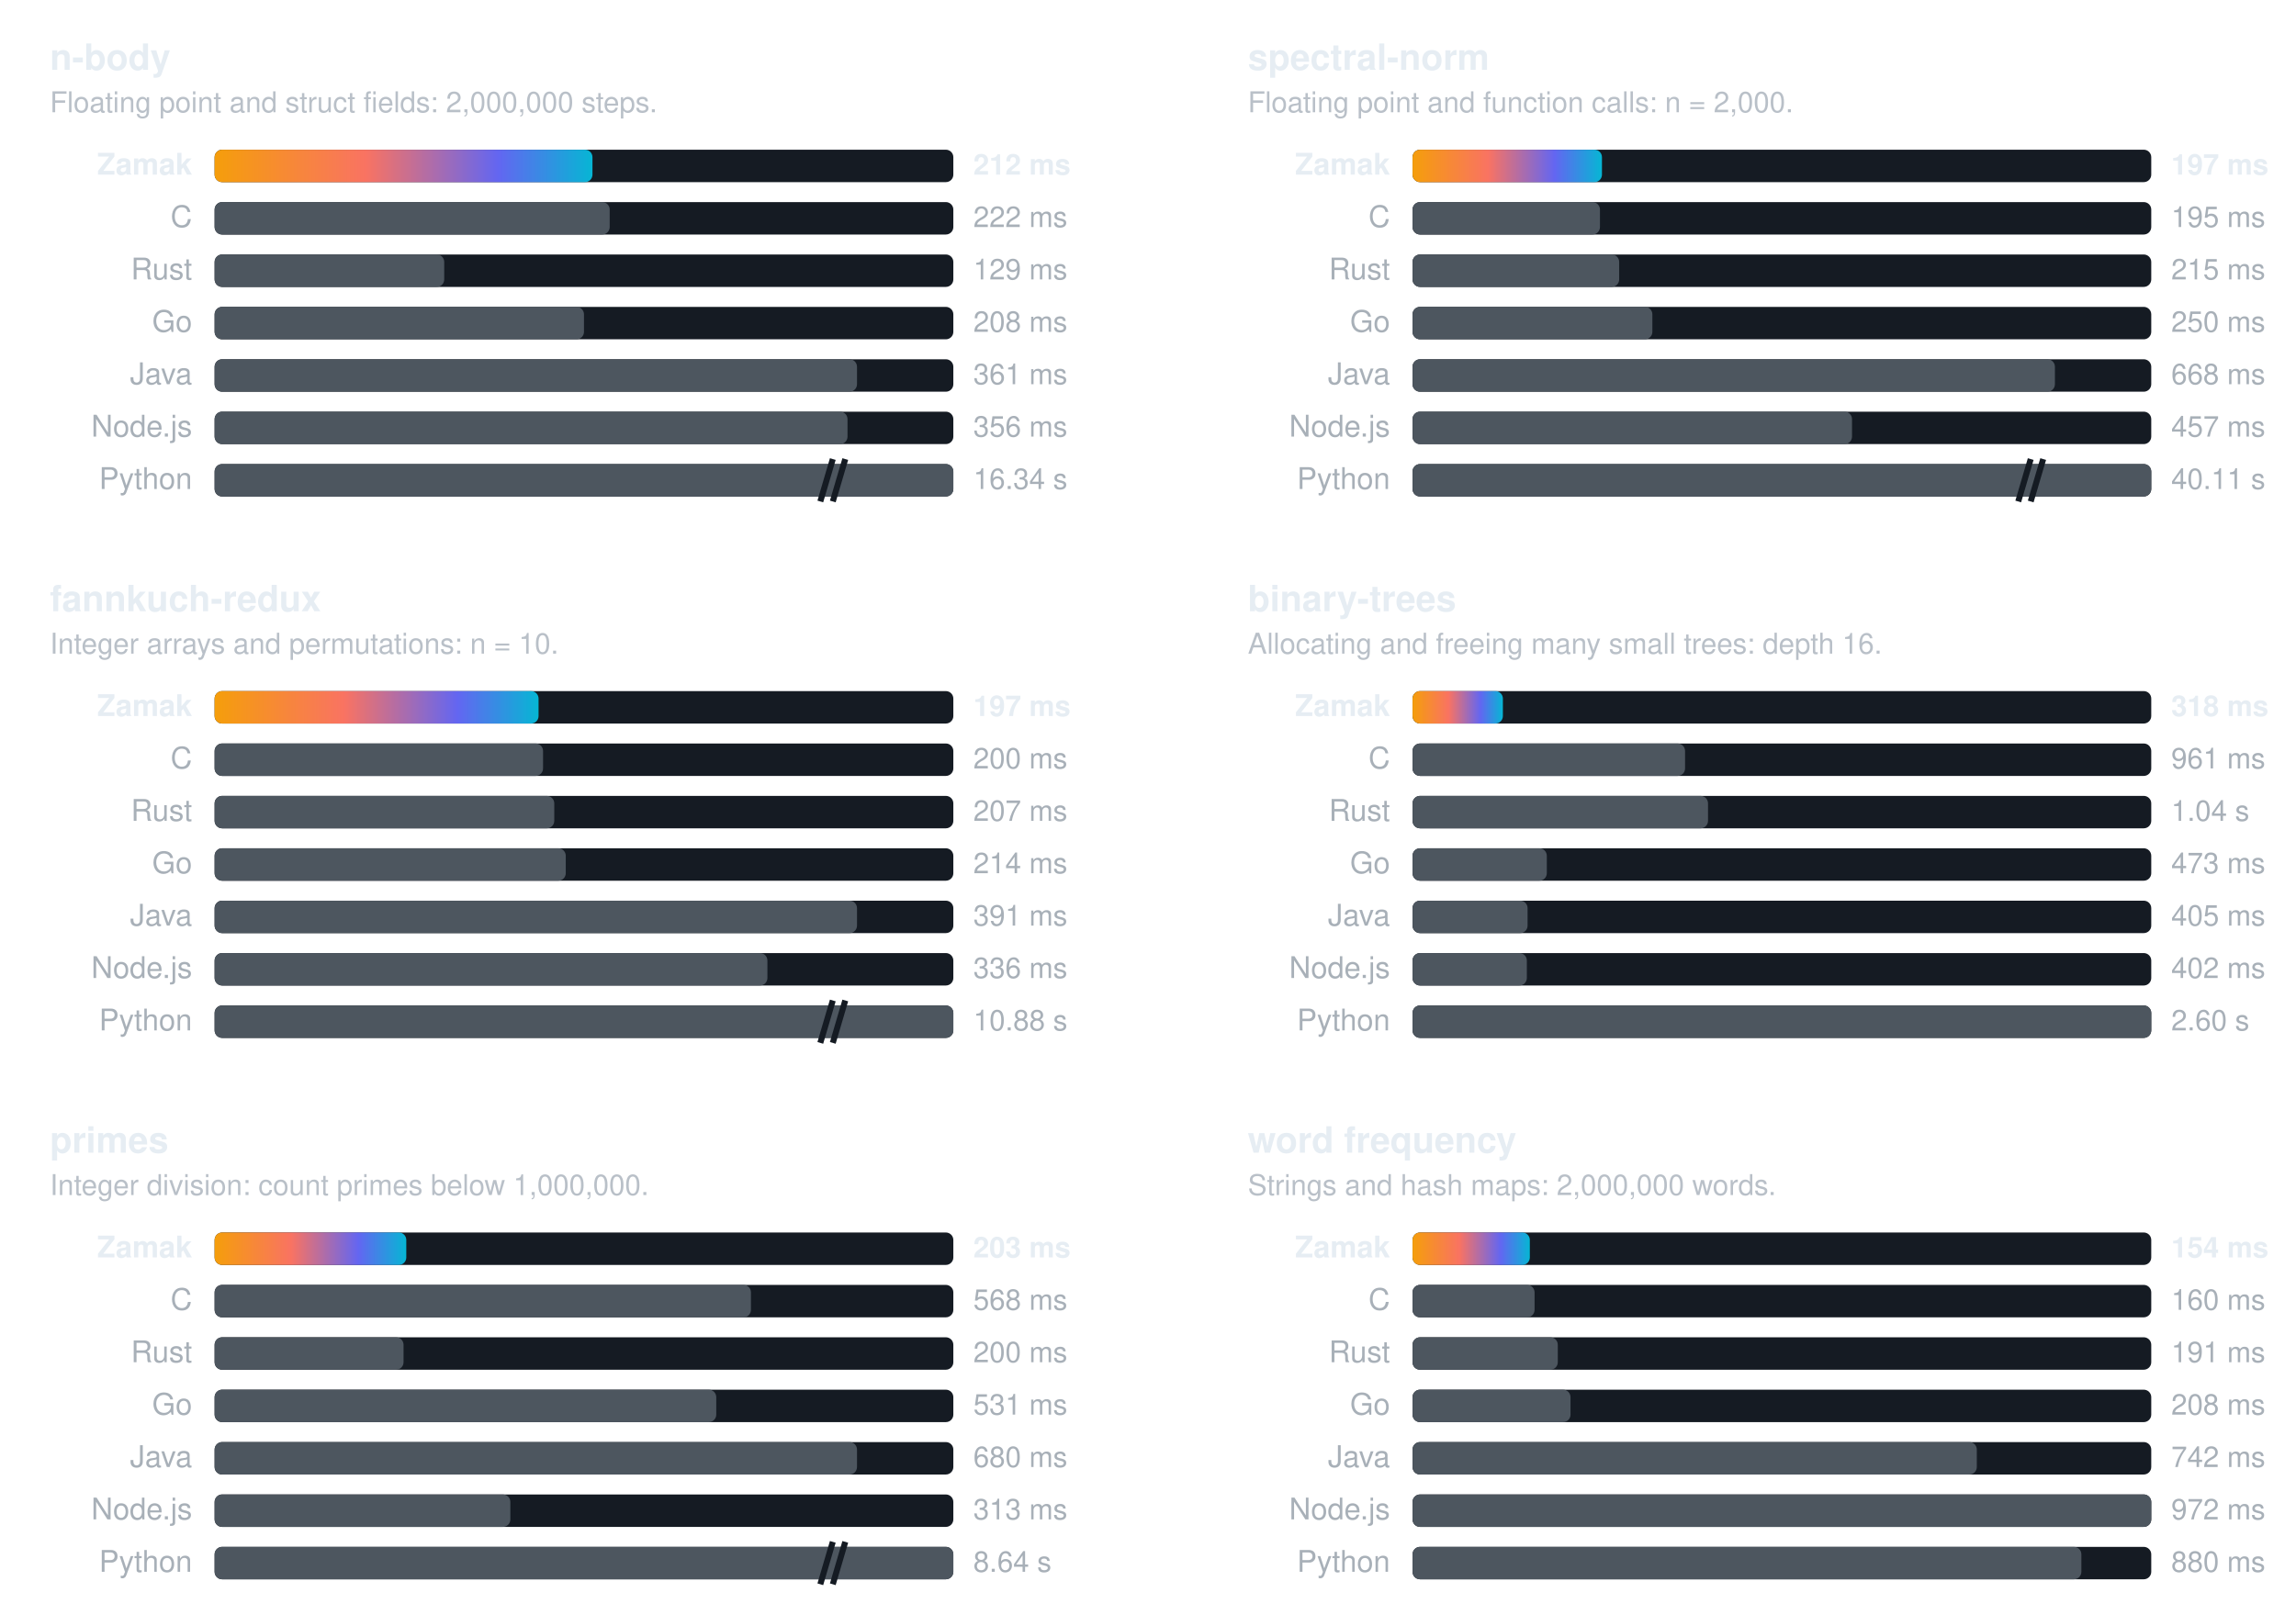
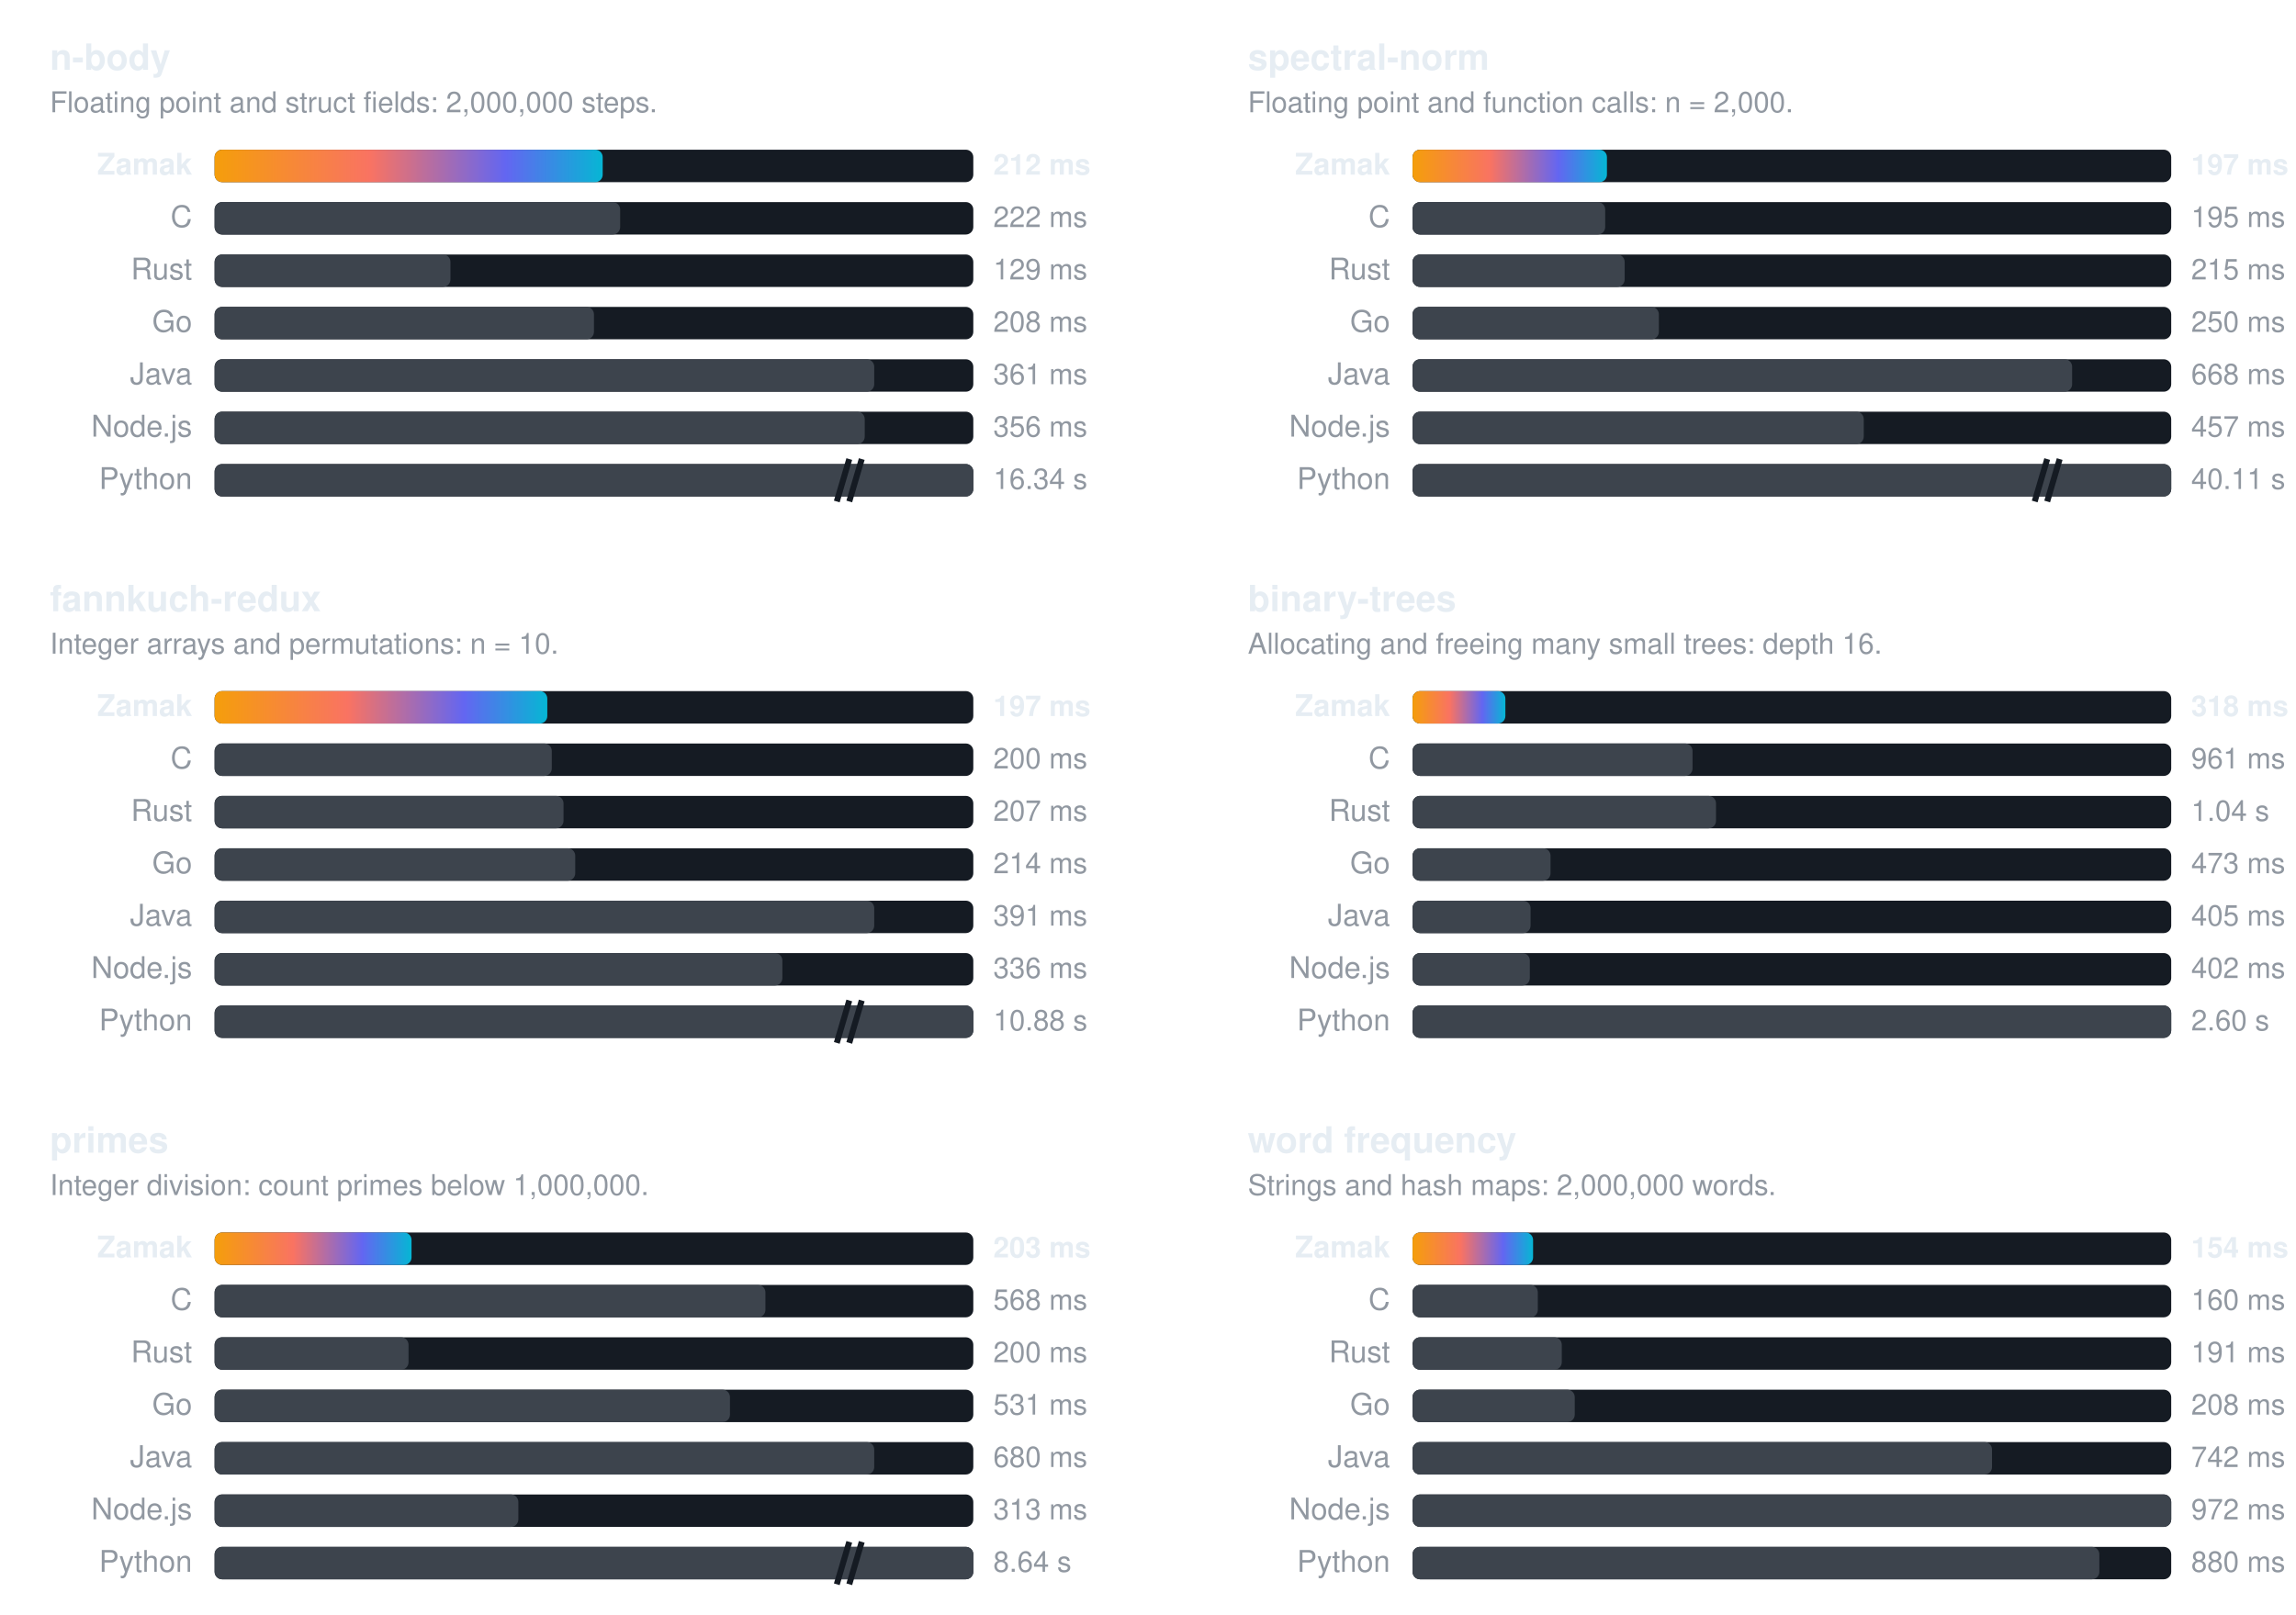
<svg xmlns="http://www.w3.org/2000/svg" viewBox="0 0 920 647" width="920" height="647" role="img" aria-label="Run time of six programs in Zamak, C, Rust, Go, Java, Node.js, and Python" font-family="-apple-system, 'Segoe UI', Helvetica, Arial, sans-serif">
  <defs>
    <linearGradient id="brand" x1="0" x2="1" y1="0" y2="0">
      <stop offset="0" stop-color="#f59e0b" />
      <stop offset="0.4" stop-color="#f97362" />
      <stop offset="0.75" stop-color="#6366f1" />
      <stop offset="1" stop-color="#06b6d4" />
    </linearGradient>
  </defs>
  <text x="20" y="28" font-size="14.5" font-weight="600" fill="#e6edf3">n-body</text>
-   <text x="20" y="45" font-size="11.5" fill="#b9c0c8">Floating point and struct fields: 2,000,000 steps.</text>
+   <text x="20" y="45" font-size="11.5" fill="#9198a1">Floating point and struct fields: 2,000,000 steps.</text>
  <text x="77" y="70" font-size="12" text-anchor="end" font-weight="600" fill="#e6edf3">Zamak</text>
-   <rect x="86" y="60" width="296" height="13" rx="3" fill="#151b23" />
-   <rect x="86" y="60" width="151.4" height="13" rx="3" fill="url(#brand)" />
-   <text x="390" y="70" font-size="11.5" font-weight="600" fill="#e6edf3">212 ms</text>
-   <text x="77" y="91" font-size="12" text-anchor="end" font-weight="500" fill="#a8b0b8">C</text>
-   <rect x="86" y="81" width="296" height="13" rx="3" fill="#151b23" />
-   <rect x="86" y="81" width="158.3" height="13" rx="3" fill="#4d565f" />
-   <text x="390" y="91" font-size="11.5" font-weight="500" fill="#a8b0b8">222 ms</text>
-   <text x="77" y="112" font-size="12" text-anchor="end" font-weight="500" fill="#a8b0b8">Rust</text>
-   <rect x="86" y="102" width="296" height="13" rx="3" fill="#151b23" />
-   <rect x="86" y="102" width="92.0" height="13" rx="3" fill="#4d565f" />
-   <text x="390" y="112" font-size="11.5" font-weight="500" fill="#a8b0b8">129 ms</text>
-   <text x="77" y="133" font-size="12" text-anchor="end" font-weight="500" fill="#a8b0b8">Go</text>
-   <rect x="86" y="123" width="296" height="13" rx="3" fill="#151b23" />
-   <rect x="86" y="123" width="148.0" height="13" rx="3" fill="#4d565f" />
-   <text x="390" y="133" font-size="11.5" font-weight="500" fill="#a8b0b8">208 ms</text>
-   <text x="77" y="154" font-size="12" text-anchor="end" font-weight="500" fill="#a8b0b8">Java</text>
-   <rect x="86" y="144" width="296" height="13" rx="3" fill="#151b23" />
-   <rect x="86" y="144" width="257.4" height="13" rx="3" fill="#4d565f" />
-   <text x="390" y="154" font-size="11.5" font-weight="500" fill="#a8b0b8">361 ms</text>
-   <text x="77" y="175" font-size="12" text-anchor="end" font-weight="500" fill="#a8b0b8">Node.js</text>
-   <rect x="86" y="165" width="296" height="13" rx="3" fill="#151b23" />
-   <rect x="86" y="165" width="253.6" height="13" rx="3" fill="#4d565f" />
-   <text x="390" y="175" font-size="11.5" font-weight="500" fill="#a8b0b8">356 ms</text>
-   <text x="77" y="196" font-size="12" text-anchor="end" font-weight="500" fill="#a8b0b8">Python</text>
-   <rect x="86" y="186" width="296" height="13" rx="3" fill="#151b23" />
-   <rect x="86" y="186" width="296.0" height="13" rx="3" fill="#4d565f" />
-   <path d="M328.7 201 l5 -17" stroke="#151b23" stroke-width="2.4" />
-   <path d="M333.7 201 l5 -17" stroke="#151b23" stroke-width="2.4" />
-   <text x="390" y="196" font-size="11.5" font-weight="500" fill="#a8b0b8">16.34 s</text>
+   <rect x="86" y="60" width="304" height="13" rx="3" fill="#151b23" />
+   <rect x="86" y="60" width="155.5" height="13" rx="3" fill="url(#brand)" />
+   <text x="398" y="70" font-size="11.5" font-weight="600" fill="#e6edf3">212 ms</text>
+   <text x="77" y="91" font-size="12" text-anchor="end" font-weight="400" fill="#9198a1">C</text>
+   <rect x="86" y="81" width="304" height="13" rx="3" fill="#151b23" />
+   <rect x="86" y="81" width="162.5" height="13" rx="3" fill="#3d444d" />
+   <text x="398" y="91" font-size="11.5" font-weight="400" fill="#9198a1">222 ms</text>
+   <text x="77" y="112" font-size="12" text-anchor="end" font-weight="400" fill="#9198a1">Rust</text>
+   <rect x="86" y="102" width="304" height="13" rx="3" fill="#151b23" />
+   <rect x="86" y="102" width="94.5" height="13" rx="3" fill="#3d444d" />
+   <text x="398" y="112" font-size="11.5" font-weight="400" fill="#9198a1">129 ms</text>
+   <text x="77" y="133" font-size="12" text-anchor="end" font-weight="400" fill="#9198a1">Go</text>
+   <rect x="86" y="123" width="304" height="13" rx="3" fill="#151b23" />
+   <rect x="86" y="123" width="152.0" height="13" rx="3" fill="#3d444d" />
+   <text x="398" y="133" font-size="11.5" font-weight="400" fill="#9198a1">208 ms</text>
+   <text x="77" y="154" font-size="12" text-anchor="end" font-weight="400" fill="#9198a1">Java</text>
+   <rect x="86" y="144" width="304" height="13" rx="3" fill="#151b23" />
+   <rect x="86" y="144" width="264.3" height="13" rx="3" fill="#3d444d" />
+   <text x="398" y="154" font-size="11.5" font-weight="400" fill="#9198a1">361 ms</text>
+   <text x="77" y="175" font-size="12" text-anchor="end" font-weight="400" fill="#9198a1">Node.js</text>
+   <rect x="86" y="165" width="304" height="13" rx="3" fill="#151b23" />
+   <rect x="86" y="165" width="260.5" height="13" rx="3" fill="#3d444d" />
+   <text x="398" y="175" font-size="11.5" font-weight="400" fill="#9198a1">356 ms</text>
+   <text x="77" y="196" font-size="12" text-anchor="end" font-weight="400" fill="#9198a1">Python</text>
+   <rect x="86" y="186" width="304" height="13" rx="3" fill="#151b23" />
+   <rect x="86" y="186" width="304.0" height="13" rx="3" fill="#3d444d" />
+   <path d="M335.3 201 l5 -17" stroke="#151b23" stroke-width="2.4" />
+   <path d="M340.3 201 l5 -17" stroke="#151b23" stroke-width="2.4" />
+   <text x="398" y="196" font-size="11.5" font-weight="400" fill="#9198a1">16.34 s</text>
  <text x="500" y="28" font-size="14.5" font-weight="600" fill="#e6edf3">spectral-norm</text>
-   <text x="500" y="45" font-size="11.5" fill="#b9c0c8">Floating point and function calls: n = 2,000.</text>
+   <text x="500" y="45" font-size="11.5" fill="#9198a1">Floating point and function calls: n = 2,000.</text>
  <text x="557" y="70" font-size="12" text-anchor="end" font-weight="600" fill="#e6edf3">Zamak</text>
-   <rect x="566" y="60" width="296" height="13" rx="3" fill="#151b23" />
-   <rect x="566" y="60" width="75.9" height="13" rx="3" fill="url(#brand)" />
-   <text x="870" y="70" font-size="11.5" font-weight="600" fill="#e6edf3">197 ms</text>
-   <text x="557" y="91" font-size="12" text-anchor="end" font-weight="500" fill="#a8b0b8">C</text>
-   <rect x="566" y="81" width="296" height="13" rx="3" fill="#151b23" />
-   <rect x="566" y="81" width="75.1" height="13" rx="3" fill="#4d565f" />
-   <text x="870" y="91" font-size="11.5" font-weight="500" fill="#a8b0b8">195 ms</text>
-   <text x="557" y="112" font-size="12" text-anchor="end" font-weight="500" fill="#a8b0b8">Rust</text>
-   <rect x="566" y="102" width="296" height="13" rx="3" fill="#151b23" />
-   <rect x="566" y="102" width="82.8" height="13" rx="3" fill="#4d565f" />
-   <text x="870" y="112" font-size="11.5" font-weight="500" fill="#a8b0b8">215 ms</text>
-   <text x="557" y="133" font-size="12" text-anchor="end" font-weight="500" fill="#a8b0b8">Go</text>
-   <rect x="566" y="123" width="296" height="13" rx="3" fill="#151b23" />
-   <rect x="566" y="123" width="96.1" height="13" rx="3" fill="#4d565f" />
-   <text x="870" y="133" font-size="11.5" font-weight="500" fill="#a8b0b8">250 ms</text>
-   <text x="557" y="154" font-size="12" text-anchor="end" font-weight="500" fill="#a8b0b8">Java</text>
-   <rect x="566" y="144" width="296" height="13" rx="3" fill="#151b23" />
-   <rect x="566" y="144" width="257.4" height="13" rx="3" fill="#4d565f" />
-   <text x="870" y="154" font-size="11.5" font-weight="500" fill="#a8b0b8">668 ms</text>
-   <text x="557" y="175" font-size="12" text-anchor="end" font-weight="500" fill="#a8b0b8">Node.js</text>
-   <rect x="566" y="165" width="296" height="13" rx="3" fill="#151b23" />
-   <rect x="566" y="165" width="176.1" height="13" rx="3" fill="#4d565f" />
-   <text x="870" y="175" font-size="11.5" font-weight="500" fill="#a8b0b8">457 ms</text>
-   <text x="557" y="196" font-size="12" text-anchor="end" font-weight="500" fill="#a8b0b8">Python</text>
-   <rect x="566" y="186" width="296" height="13" rx="3" fill="#151b23" />
-   <rect x="566" y="186" width="296.0" height="13" rx="3" fill="#4d565f" />
-   <path d="M808.7 201 l5 -17" stroke="#151b23" stroke-width="2.4" />
-   <path d="M813.7 201 l5 -17" stroke="#151b23" stroke-width="2.4" />
-   <text x="870" y="196" font-size="11.5" font-weight="500" fill="#a8b0b8">40.11 s</text>
+   <rect x="566" y="60" width="304" height="13" rx="3" fill="#151b23" />
+   <rect x="566" y="60" width="77.9" height="13" rx="3" fill="url(#brand)" />
+   <text x="878" y="70" font-size="11.5" font-weight="600" fill="#e6edf3">197 ms</text>
+   <text x="557" y="91" font-size="12" text-anchor="end" font-weight="400" fill="#9198a1">C</text>
+   <rect x="566" y="81" width="304" height="13" rx="3" fill="#151b23" />
+   <rect x="566" y="81" width="77.2" height="13" rx="3" fill="#3d444d" />
+   <text x="878" y="91" font-size="11.5" font-weight="400" fill="#9198a1">195 ms</text>
+   <text x="557" y="112" font-size="12" text-anchor="end" font-weight="400" fill="#9198a1">Rust</text>
+   <rect x="566" y="102" width="304" height="13" rx="3" fill="#151b23" />
+   <rect x="566" y="102" width="85.0" height="13" rx="3" fill="#3d444d" />
+   <text x="878" y="112" font-size="11.5" font-weight="400" fill="#9198a1">215 ms</text>
+   <text x="557" y="133" font-size="12" text-anchor="end" font-weight="400" fill="#9198a1">Go</text>
+   <rect x="566" y="123" width="304" height="13" rx="3" fill="#151b23" />
+   <rect x="566" y="123" width="98.7" height="13" rx="3" fill="#3d444d" />
+   <text x="878" y="133" font-size="11.5" font-weight="400" fill="#9198a1">250 ms</text>
+   <text x="557" y="154" font-size="12" text-anchor="end" font-weight="400" fill="#9198a1">Java</text>
+   <rect x="566" y="144" width="304" height="13" rx="3" fill="#151b23" />
+   <rect x="566" y="144" width="264.3" height="13" rx="3" fill="#3d444d" />
+   <text x="878" y="154" font-size="11.5" font-weight="400" fill="#9198a1">668 ms</text>
+   <text x="557" y="175" font-size="12" text-anchor="end" font-weight="400" fill="#9198a1">Node.js</text>
+   <rect x="566" y="165" width="304" height="13" rx="3" fill="#151b23" />
+   <rect x="566" y="165" width="180.8" height="13" rx="3" fill="#3d444d" />
+   <text x="878" y="175" font-size="11.5" font-weight="400" fill="#9198a1">457 ms</text>
+   <text x="557" y="196" font-size="12" text-anchor="end" font-weight="400" fill="#9198a1">Python</text>
+   <rect x="566" y="186" width="304" height="13" rx="3" fill="#151b23" />
+   <rect x="566" y="186" width="304.0" height="13" rx="3" fill="#3d444d" />
+   <path d="M815.3 201 l5 -17" stroke="#151b23" stroke-width="2.4" />
+   <path d="M820.3 201 l5 -17" stroke="#151b23" stroke-width="2.4" />
+   <text x="878" y="196" font-size="11.5" font-weight="400" fill="#9198a1">40.11 s</text>
  <text x="20" y="245" font-size="14.5" font-weight="600" fill="#e6edf3">fannkuch-redux</text>
-   <text x="20" y="262" font-size="11.5" fill="#b9c0c8">Integer arrays and permutations: n = 10.</text>
+   <text x="20" y="262" font-size="11.5" fill="#9198a1">Integer arrays and permutations: n = 10.</text>
  <text x="77" y="287" font-size="12" text-anchor="end" font-weight="600" fill="#e6edf3">Zamak</text>
-   <rect x="86" y="277" width="296" height="13" rx="3" fill="#151b23" />
-   <rect x="86" y="277" width="129.8" height="13" rx="3" fill="url(#brand)" />
-   <text x="390" y="287" font-size="11.5" font-weight="600" fill="#e6edf3">197 ms</text>
-   <text x="77" y="308" font-size="12" text-anchor="end" font-weight="500" fill="#a8b0b8">C</text>
-   <rect x="86" y="298" width="296" height="13" rx="3" fill="#151b23" />
-   <rect x="86" y="298" width="131.6" height="13" rx="3" fill="#4d565f" />
-   <text x="390" y="308" font-size="11.5" font-weight="500" fill="#a8b0b8">200 ms</text>
-   <text x="77" y="329" font-size="12" text-anchor="end" font-weight="500" fill="#a8b0b8">Rust</text>
-   <rect x="86" y="319" width="296" height="13" rx="3" fill="#151b23" />
-   <rect x="86" y="319" width="136.1" height="13" rx="3" fill="#4d565f" />
-   <text x="390" y="329" font-size="11.5" font-weight="500" fill="#a8b0b8">207 ms</text>
-   <text x="77" y="350" font-size="12" text-anchor="end" font-weight="500" fill="#a8b0b8">Go</text>
-   <rect x="86" y="340" width="296" height="13" rx="3" fill="#151b23" />
-   <rect x="86" y="340" width="140.7" height="13" rx="3" fill="#4d565f" />
-   <text x="390" y="350" font-size="11.5" font-weight="500" fill="#a8b0b8">214 ms</text>
-   <text x="77" y="371" font-size="12" text-anchor="end" font-weight="500" fill="#a8b0b8">Java</text>
-   <rect x="86" y="361" width="296" height="13" rx="3" fill="#151b23" />
-   <rect x="86" y="361" width="257.4" height="13" rx="3" fill="#4d565f" />
-   <text x="390" y="371" font-size="11.5" font-weight="500" fill="#a8b0b8">391 ms</text>
-   <text x="77" y="392" font-size="12" text-anchor="end" font-weight="500" fill="#a8b0b8">Node.js</text>
-   <rect x="86" y="382" width="296" height="13" rx="3" fill="#151b23" />
-   <rect x="86" y="382" width="221.5" height="13" rx="3" fill="#4d565f" />
-   <text x="390" y="392" font-size="11.5" font-weight="500" fill="#a8b0b8">336 ms</text>
-   <text x="77" y="413" font-size="12" text-anchor="end" font-weight="500" fill="#a8b0b8">Python</text>
-   <rect x="86" y="403" width="296" height="13" rx="3" fill="#151b23" />
-   <rect x="86" y="403" width="296.0" height="13" rx="3" fill="#4d565f" />
-   <path d="M328.7 418 l5 -17" stroke="#151b23" stroke-width="2.4" />
-   <path d="M333.7 418 l5 -17" stroke="#151b23" stroke-width="2.4" />
-   <text x="390" y="413" font-size="11.5" font-weight="500" fill="#a8b0b8">10.88 s</text>
+   <rect x="86" y="277" width="304" height="13" rx="3" fill="#151b23" />
+   <rect x="86" y="277" width="133.3" height="13" rx="3" fill="url(#brand)" />
+   <text x="398" y="287" font-size="11.5" font-weight="600" fill="#e6edf3">197 ms</text>
+   <text x="77" y="308" font-size="12" text-anchor="end" font-weight="400" fill="#9198a1">C</text>
+   <rect x="86" y="298" width="304" height="13" rx="3" fill="#151b23" />
+   <rect x="86" y="298" width="135.1" height="13" rx="3" fill="#3d444d" />
+   <text x="398" y="308" font-size="11.5" font-weight="400" fill="#9198a1">200 ms</text>
+   <text x="77" y="329" font-size="12" text-anchor="end" font-weight="400" fill="#9198a1">Rust</text>
+   <rect x="86" y="319" width="304" height="13" rx="3" fill="#151b23" />
+   <rect x="86" y="319" width="139.8" height="13" rx="3" fill="#3d444d" />
+   <text x="398" y="329" font-size="11.5" font-weight="400" fill="#9198a1">207 ms</text>
+   <text x="77" y="350" font-size="12" text-anchor="end" font-weight="400" fill="#9198a1">Go</text>
+   <rect x="86" y="340" width="304" height="13" rx="3" fill="#151b23" />
+   <rect x="86" y="340" width="144.5" height="13" rx="3" fill="#3d444d" />
+   <text x="398" y="350" font-size="11.5" font-weight="400" fill="#9198a1">214 ms</text>
+   <text x="77" y="371" font-size="12" text-anchor="end" font-weight="400" fill="#9198a1">Java</text>
+   <rect x="86" y="361" width="304" height="13" rx="3" fill="#151b23" />
+   <rect x="86" y="361" width="264.3" height="13" rx="3" fill="#3d444d" />
+   <text x="398" y="371" font-size="11.5" font-weight="400" fill="#9198a1">391 ms</text>
+   <text x="77" y="392" font-size="12" text-anchor="end" font-weight="400" fill="#9198a1">Node.js</text>
+   <rect x="86" y="382" width="304" height="13" rx="3" fill="#151b23" />
+   <rect x="86" y="382" width="227.5" height="13" rx="3" fill="#3d444d" />
+   <text x="398" y="392" font-size="11.5" font-weight="400" fill="#9198a1">336 ms</text>
+   <text x="77" y="413" font-size="12" text-anchor="end" font-weight="400" fill="#9198a1">Python</text>
+   <rect x="86" y="403" width="304" height="13" rx="3" fill="#151b23" />
+   <rect x="86" y="403" width="304.0" height="13" rx="3" fill="#3d444d" />
+   <path d="M335.3 418 l5 -17" stroke="#151b23" stroke-width="2.4" />
+   <path d="M340.3 418 l5 -17" stroke="#151b23" stroke-width="2.4" />
+   <text x="398" y="413" font-size="11.5" font-weight="400" fill="#9198a1">10.88 s</text>
  <text x="500" y="245" font-size="14.5" font-weight="600" fill="#e6edf3">binary-trees</text>
-   <text x="500" y="262" font-size="11.5" fill="#b9c0c8">Allocating and freeing many small trees: depth 16.</text>
+   <text x="500" y="262" font-size="11.5" fill="#9198a1">Allocating and freeing many small trees: depth 16.</text>
  <text x="557" y="287" font-size="12" text-anchor="end" font-weight="600" fill="#e6edf3">Zamak</text>
-   <rect x="566" y="277" width="296" height="13" rx="3" fill="#151b23" />
-   <rect x="566" y="277" width="36.2" height="13" rx="3" fill="url(#brand)" />
-   <text x="870" y="287" font-size="11.5" font-weight="600" fill="#e6edf3">318 ms</text>
-   <text x="557" y="308" font-size="12" text-anchor="end" font-weight="500" fill="#a8b0b8">C</text>
-   <rect x="566" y="298" width="296" height="13" rx="3" fill="#151b23" />
-   <rect x="566" y="298" width="109.2" height="13" rx="3" fill="#4d565f" />
-   <text x="870" y="308" font-size="11.5" font-weight="500" fill="#a8b0b8">961 ms</text>
-   <text x="557" y="329" font-size="12" text-anchor="end" font-weight="500" fill="#a8b0b8">Rust</text>
-   <rect x="566" y="319" width="296" height="13" rx="3" fill="#151b23" />
-   <rect x="566" y="319" width="118.4" height="13" rx="3" fill="#4d565f" />
-   <text x="870" y="329" font-size="11.5" font-weight="500" fill="#a8b0b8">1.04 s</text>
-   <text x="557" y="350" font-size="12" text-anchor="end" font-weight="500" fill="#a8b0b8">Go</text>
-   <rect x="566" y="340" width="296" height="13" rx="3" fill="#151b23" />
-   <rect x="566" y="340" width="53.8" height="13" rx="3" fill="#4d565f" />
-   <text x="870" y="350" font-size="11.5" font-weight="500" fill="#a8b0b8">473 ms</text>
-   <text x="557" y="371" font-size="12" text-anchor="end" font-weight="500" fill="#a8b0b8">Java</text>
-   <rect x="566" y="361" width="296" height="13" rx="3" fill="#151b23" />
-   <rect x="566" y="361" width="46.1" height="13" rx="3" fill="#4d565f" />
-   <text x="870" y="371" font-size="11.5" font-weight="500" fill="#a8b0b8">405 ms</text>
-   <text x="557" y="392" font-size="12" text-anchor="end" font-weight="500" fill="#a8b0b8">Node.js</text>
-   <rect x="566" y="382" width="296" height="13" rx="3" fill="#151b23" />
-   <rect x="566" y="382" width="45.8" height="13" rx="3" fill="#4d565f" />
-   <text x="870" y="392" font-size="11.5" font-weight="500" fill="#a8b0b8">402 ms</text>
-   <text x="557" y="413" font-size="12" text-anchor="end" font-weight="500" fill="#a8b0b8">Python</text>
-   <rect x="566" y="403" width="296" height="13" rx="3" fill="#151b23" />
-   <rect x="566" y="403" width="296.0" height="13" rx="3" fill="#4d565f" />
-   <text x="870" y="413" font-size="11.5" font-weight="500" fill="#a8b0b8">2.60 s</text>
+   <rect x="566" y="277" width="304" height="13" rx="3" fill="#151b23" />
+   <rect x="566" y="277" width="37.2" height="13" rx="3" fill="url(#brand)" />
+   <text x="878" y="287" font-size="11.5" font-weight="600" fill="#e6edf3">318 ms</text>
+   <text x="557" y="308" font-size="12" text-anchor="end" font-weight="400" fill="#9198a1">C</text>
+   <rect x="566" y="298" width="304" height="13" rx="3" fill="#151b23" />
+   <rect x="566" y="298" width="112.2" height="13" rx="3" fill="#3d444d" />
+   <text x="878" y="308" font-size="11.5" font-weight="400" fill="#9198a1">961 ms</text>
+   <text x="557" y="329" font-size="12" text-anchor="end" font-weight="400" fill="#9198a1">Rust</text>
+   <rect x="566" y="319" width="304" height="13" rx="3" fill="#151b23" />
+   <rect x="566" y="319" width="121.6" height="13" rx="3" fill="#3d444d" />
+   <text x="878" y="329" font-size="11.5" font-weight="400" fill="#9198a1">1.04 s</text>
+   <text x="557" y="350" font-size="12" text-anchor="end" font-weight="400" fill="#9198a1">Go</text>
+   <rect x="566" y="340" width="304" height="13" rx="3" fill="#151b23" />
+   <rect x="566" y="340" width="55.3" height="13" rx="3" fill="#3d444d" />
+   <text x="878" y="350" font-size="11.5" font-weight="400" fill="#9198a1">473 ms</text>
+   <text x="557" y="371" font-size="12" text-anchor="end" font-weight="400" fill="#9198a1">Java</text>
+   <rect x="566" y="361" width="304" height="13" rx="3" fill="#151b23" />
+   <rect x="566" y="361" width="47.3" height="13" rx="3" fill="#3d444d" />
+   <text x="878" y="371" font-size="11.5" font-weight="400" fill="#9198a1">405 ms</text>
+   <text x="557" y="392" font-size="12" text-anchor="end" font-weight="400" fill="#9198a1">Node.js</text>
+   <rect x="566" y="382" width="304" height="13" rx="3" fill="#151b23" />
+   <rect x="566" y="382" width="47.0" height="13" rx="3" fill="#3d444d" />
+   <text x="878" y="392" font-size="11.5" font-weight="400" fill="#9198a1">402 ms</text>
+   <text x="557" y="413" font-size="12" text-anchor="end" font-weight="400" fill="#9198a1">Python</text>
+   <rect x="566" y="403" width="304" height="13" rx="3" fill="#151b23" />
+   <rect x="566" y="403" width="304.0" height="13" rx="3" fill="#3d444d" />
+   <text x="878" y="413" font-size="11.5" font-weight="400" fill="#9198a1">2.60 s</text>
  <text x="20" y="462" font-size="14.5" font-weight="600" fill="#e6edf3">primes</text>
-   <text x="20" y="479" font-size="11.5" fill="#b9c0c8">Integer division: count primes below 1,000,000.</text>
+   <text x="20" y="479" font-size="11.5" fill="#9198a1">Integer division: count primes below 1,000,000.</text>
  <text x="77" y="504" font-size="12" text-anchor="end" font-weight="600" fill="#e6edf3">Zamak</text>
-   <rect x="86" y="494" width="296" height="13" rx="3" fill="#151b23" />
-   <rect x="86" y="494" width="76.8" height="13" rx="3" fill="url(#brand)" />
-   <text x="390" y="504" font-size="11.5" font-weight="600" fill="#e6edf3">203 ms</text>
-   <text x="77" y="525" font-size="12" text-anchor="end" font-weight="500" fill="#a8b0b8">C</text>
-   <rect x="86" y="515" width="296" height="13" rx="3" fill="#151b23" />
-   <rect x="86" y="515" width="214.9" height="13" rx="3" fill="#4d565f" />
-   <text x="390" y="525" font-size="11.5" font-weight="500" fill="#a8b0b8">568 ms</text>
-   <text x="77" y="546" font-size="12" text-anchor="end" font-weight="500" fill="#a8b0b8">Rust</text>
-   <rect x="86" y="536" width="296" height="13" rx="3" fill="#151b23" />
-   <rect x="86" y="536" width="75.7" height="13" rx="3" fill="#4d565f" />
-   <text x="390" y="546" font-size="11.5" font-weight="500" fill="#a8b0b8">200 ms</text>
-   <text x="77" y="567" font-size="12" text-anchor="end" font-weight="500" fill="#a8b0b8">Go</text>
-   <rect x="86" y="557" width="296" height="13" rx="3" fill="#151b23" />
-   <rect x="86" y="557" width="201.0" height="13" rx="3" fill="#4d565f" />
-   <text x="390" y="567" font-size="11.5" font-weight="500" fill="#a8b0b8">531 ms</text>
-   <text x="77" y="588" font-size="12" text-anchor="end" font-weight="500" fill="#a8b0b8">Java</text>
-   <rect x="86" y="578" width="296" height="13" rx="3" fill="#151b23" />
-   <rect x="86" y="578" width="257.4" height="13" rx="3" fill="#4d565f" />
-   <text x="390" y="588" font-size="11.5" font-weight="500" fill="#a8b0b8">680 ms</text>
-   <text x="77" y="609" font-size="12" text-anchor="end" font-weight="500" fill="#a8b0b8">Node.js</text>
-   <rect x="86" y="599" width="296" height="13" rx="3" fill="#151b23" />
-   <rect x="86" y="599" width="118.5" height="13" rx="3" fill="#4d565f" />
-   <text x="390" y="609" font-size="11.5" font-weight="500" fill="#a8b0b8">313 ms</text>
-   <text x="77" y="630" font-size="12" text-anchor="end" font-weight="500" fill="#a8b0b8">Python</text>
-   <rect x="86" y="620" width="296" height="13" rx="3" fill="#151b23" />
-   <rect x="86" y="620" width="296.0" height="13" rx="3" fill="#4d565f" />
-   <path d="M328.7 635 l5 -17" stroke="#151b23" stroke-width="2.4" />
-   <path d="M333.7 635 l5 -17" stroke="#151b23" stroke-width="2.4" />
-   <text x="390" y="630" font-size="11.5" font-weight="500" fill="#a8b0b8">8.64 s</text>
+   <rect x="86" y="494" width="304" height="13" rx="3" fill="#151b23" />
+   <rect x="86" y="494" width="78.9" height="13" rx="3" fill="url(#brand)" />
+   <text x="398" y="504" font-size="11.5" font-weight="600" fill="#e6edf3">203 ms</text>
+   <text x="77" y="525" font-size="12" text-anchor="end" font-weight="400" fill="#9198a1">C</text>
+   <rect x="86" y="515" width="304" height="13" rx="3" fill="#151b23" />
+   <rect x="86" y="515" width="220.7" height="13" rx="3" fill="#3d444d" />
+   <text x="398" y="525" font-size="11.5" font-weight="400" fill="#9198a1">568 ms</text>
+   <text x="77" y="546" font-size="12" text-anchor="end" font-weight="400" fill="#9198a1">Rust</text>
+   <rect x="86" y="536" width="304" height="13" rx="3" fill="#151b23" />
+   <rect x="86" y="536" width="77.7" height="13" rx="3" fill="#3d444d" />
+   <text x="398" y="546" font-size="11.5" font-weight="400" fill="#9198a1">200 ms</text>
+   <text x="77" y="567" font-size="12" text-anchor="end" font-weight="400" fill="#9198a1">Go</text>
+   <rect x="86" y="557" width="304" height="13" rx="3" fill="#151b23" />
+   <rect x="86" y="557" width="206.5" height="13" rx="3" fill="#3d444d" />
+   <text x="398" y="567" font-size="11.5" font-weight="400" fill="#9198a1">531 ms</text>
+   <text x="77" y="588" font-size="12" text-anchor="end" font-weight="400" fill="#9198a1">Java</text>
+   <rect x="86" y="578" width="304" height="13" rx="3" fill="#151b23" />
+   <rect x="86" y="578" width="264.3" height="13" rx="3" fill="#3d444d" />
+   <text x="398" y="588" font-size="11.5" font-weight="400" fill="#9198a1">680 ms</text>
+   <text x="77" y="609" font-size="12" text-anchor="end" font-weight="400" fill="#9198a1">Node.js</text>
+   <rect x="86" y="599" width="304" height="13" rx="3" fill="#151b23" />
+   <rect x="86" y="599" width="121.7" height="13" rx="3" fill="#3d444d" />
+   <text x="398" y="609" font-size="11.5" font-weight="400" fill="#9198a1">313 ms</text>
+   <text x="77" y="630" font-size="12" text-anchor="end" font-weight="400" fill="#9198a1">Python</text>
+   <rect x="86" y="620" width="304" height="13" rx="3" fill="#151b23" />
+   <rect x="86" y="620" width="304.0" height="13" rx="3" fill="#3d444d" />
+   <path d="M335.3 635 l5 -17" stroke="#151b23" stroke-width="2.4" />
+   <path d="M340.3 635 l5 -17" stroke="#151b23" stroke-width="2.4" />
+   <text x="398" y="630" font-size="11.5" font-weight="400" fill="#9198a1">8.64 s</text>
  <text x="500" y="462" font-size="14.5" font-weight="600" fill="#e6edf3">word frequency</text>
-   <text x="500" y="479" font-size="11.5" fill="#b9c0c8">Strings and hash maps: 2,000,000 words.</text>
+   <text x="500" y="479" font-size="11.5" fill="#9198a1">Strings and hash maps: 2,000,000 words.</text>
  <text x="557" y="504" font-size="12" text-anchor="end" font-weight="600" fill="#e6edf3">Zamak</text>
-   <rect x="566" y="494" width="296" height="13" rx="3" fill="#151b23" />
-   <rect x="566" y="494" width="47.0" height="13" rx="3" fill="url(#brand)" />
-   <text x="870" y="504" font-size="11.5" font-weight="600" fill="#e6edf3">154 ms</text>
-   <text x="557" y="525" font-size="12" text-anchor="end" font-weight="500" fill="#a8b0b8">C</text>
-   <rect x="566" y="515" width="296" height="13" rx="3" fill="#151b23" />
-   <rect x="566" y="515" width="48.9" height="13" rx="3" fill="#4d565f" />
-   <text x="870" y="525" font-size="11.5" font-weight="500" fill="#a8b0b8">160 ms</text>
-   <text x="557" y="546" font-size="12" text-anchor="end" font-weight="500" fill="#a8b0b8">Rust</text>
-   <rect x="566" y="536" width="296" height="13" rx="3" fill="#151b23" />
-   <rect x="566" y="536" width="58.2" height="13" rx="3" fill="#4d565f" />
-   <text x="870" y="546" font-size="11.5" font-weight="500" fill="#a8b0b8">191 ms</text>
-   <text x="557" y="567" font-size="12" text-anchor="end" font-weight="500" fill="#a8b0b8">Go</text>
-   <rect x="566" y="557" width="296" height="13" rx="3" fill="#151b23" />
-   <rect x="566" y="557" width="63.3" height="13" rx="3" fill="#4d565f" />
-   <text x="870" y="567" font-size="11.5" font-weight="500" fill="#a8b0b8">208 ms</text>
-   <text x="557" y="588" font-size="12" text-anchor="end" font-weight="500" fill="#a8b0b8">Java</text>
-   <rect x="566" y="578" width="296" height="13" rx="3" fill="#151b23" />
-   <rect x="566" y="578" width="226.1" height="13" rx="3" fill="#4d565f" />
-   <text x="870" y="588" font-size="11.5" font-weight="500" fill="#a8b0b8">742 ms</text>
-   <text x="557" y="609" font-size="12" text-anchor="end" font-weight="500" fill="#a8b0b8">Node.js</text>
-   <rect x="566" y="599" width="296" height="13" rx="3" fill="#151b23" />
-   <rect x="566" y="599" width="296.0" height="13" rx="3" fill="#4d565f" />
-   <text x="870" y="609" font-size="11.5" font-weight="500" fill="#a8b0b8">972 ms</text>
-   <text x="557" y="630" font-size="12" text-anchor="end" font-weight="500" fill="#a8b0b8">Python</text>
-   <rect x="566" y="620" width="296" height="13" rx="3" fill="#151b23" />
-   <rect x="566" y="620" width="268.0" height="13" rx="3" fill="#4d565f" />
-   <text x="870" y="630" font-size="11.5" font-weight="500" fill="#a8b0b8">880 ms</text>
+   <rect x="566" y="494" width="304" height="13" rx="3" fill="#151b23" />
+   <rect x="566" y="494" width="48.3" height="13" rx="3" fill="url(#brand)" />
+   <text x="878" y="504" font-size="11.5" font-weight="600" fill="#e6edf3">154 ms</text>
+   <text x="557" y="525" font-size="12" text-anchor="end" font-weight="400" fill="#9198a1">C</text>
+   <rect x="566" y="515" width="304" height="13" rx="3" fill="#151b23" />
+   <rect x="566" y="515" width="50.2" height="13" rx="3" fill="#3d444d" />
+   <text x="878" y="525" font-size="11.5" font-weight="400" fill="#9198a1">160 ms</text>
+   <text x="557" y="546" font-size="12" text-anchor="end" font-weight="400" fill="#9198a1">Rust</text>
+   <rect x="566" y="536" width="304" height="13" rx="3" fill="#151b23" />
+   <rect x="566" y="536" width="59.8" height="13" rx="3" fill="#3d444d" />
+   <text x="878" y="546" font-size="11.5" font-weight="400" fill="#9198a1">191 ms</text>
+   <text x="557" y="567" font-size="12" text-anchor="end" font-weight="400" fill="#9198a1">Go</text>
+   <rect x="566" y="557" width="304" height="13" rx="3" fill="#151b23" />
+   <rect x="566" y="557" width="65.0" height="13" rx="3" fill="#3d444d" />
+   <text x="878" y="567" font-size="11.5" font-weight="400" fill="#9198a1">208 ms</text>
+   <text x="557" y="588" font-size="12" text-anchor="end" font-weight="400" fill="#9198a1">Java</text>
+   <rect x="566" y="578" width="304" height="13" rx="3" fill="#151b23" />
+   <rect x="566" y="578" width="232.2" height="13" rx="3" fill="#3d444d" />
+   <text x="878" y="588" font-size="11.5" font-weight="400" fill="#9198a1">742 ms</text>
+   <text x="557" y="609" font-size="12" text-anchor="end" font-weight="400" fill="#9198a1">Node.js</text>
+   <rect x="566" y="599" width="304" height="13" rx="3" fill="#151b23" />
+   <rect x="566" y="599" width="304.0" height="13" rx="3" fill="#3d444d" />
+   <text x="878" y="609" font-size="11.5" font-weight="400" fill="#9198a1">972 ms</text>
+   <text x="557" y="630" font-size="12" text-anchor="end" font-weight="400" fill="#9198a1">Python</text>
+   <rect x="566" y="620" width="304" height="13" rx="3" fill="#151b23" />
+   <rect x="566" y="620" width="275.2" height="13" rx="3" fill="#3d444d" />
+   <text x="878" y="630" font-size="11.5" font-weight="400" fill="#9198a1">880 ms</text>
</svg>
